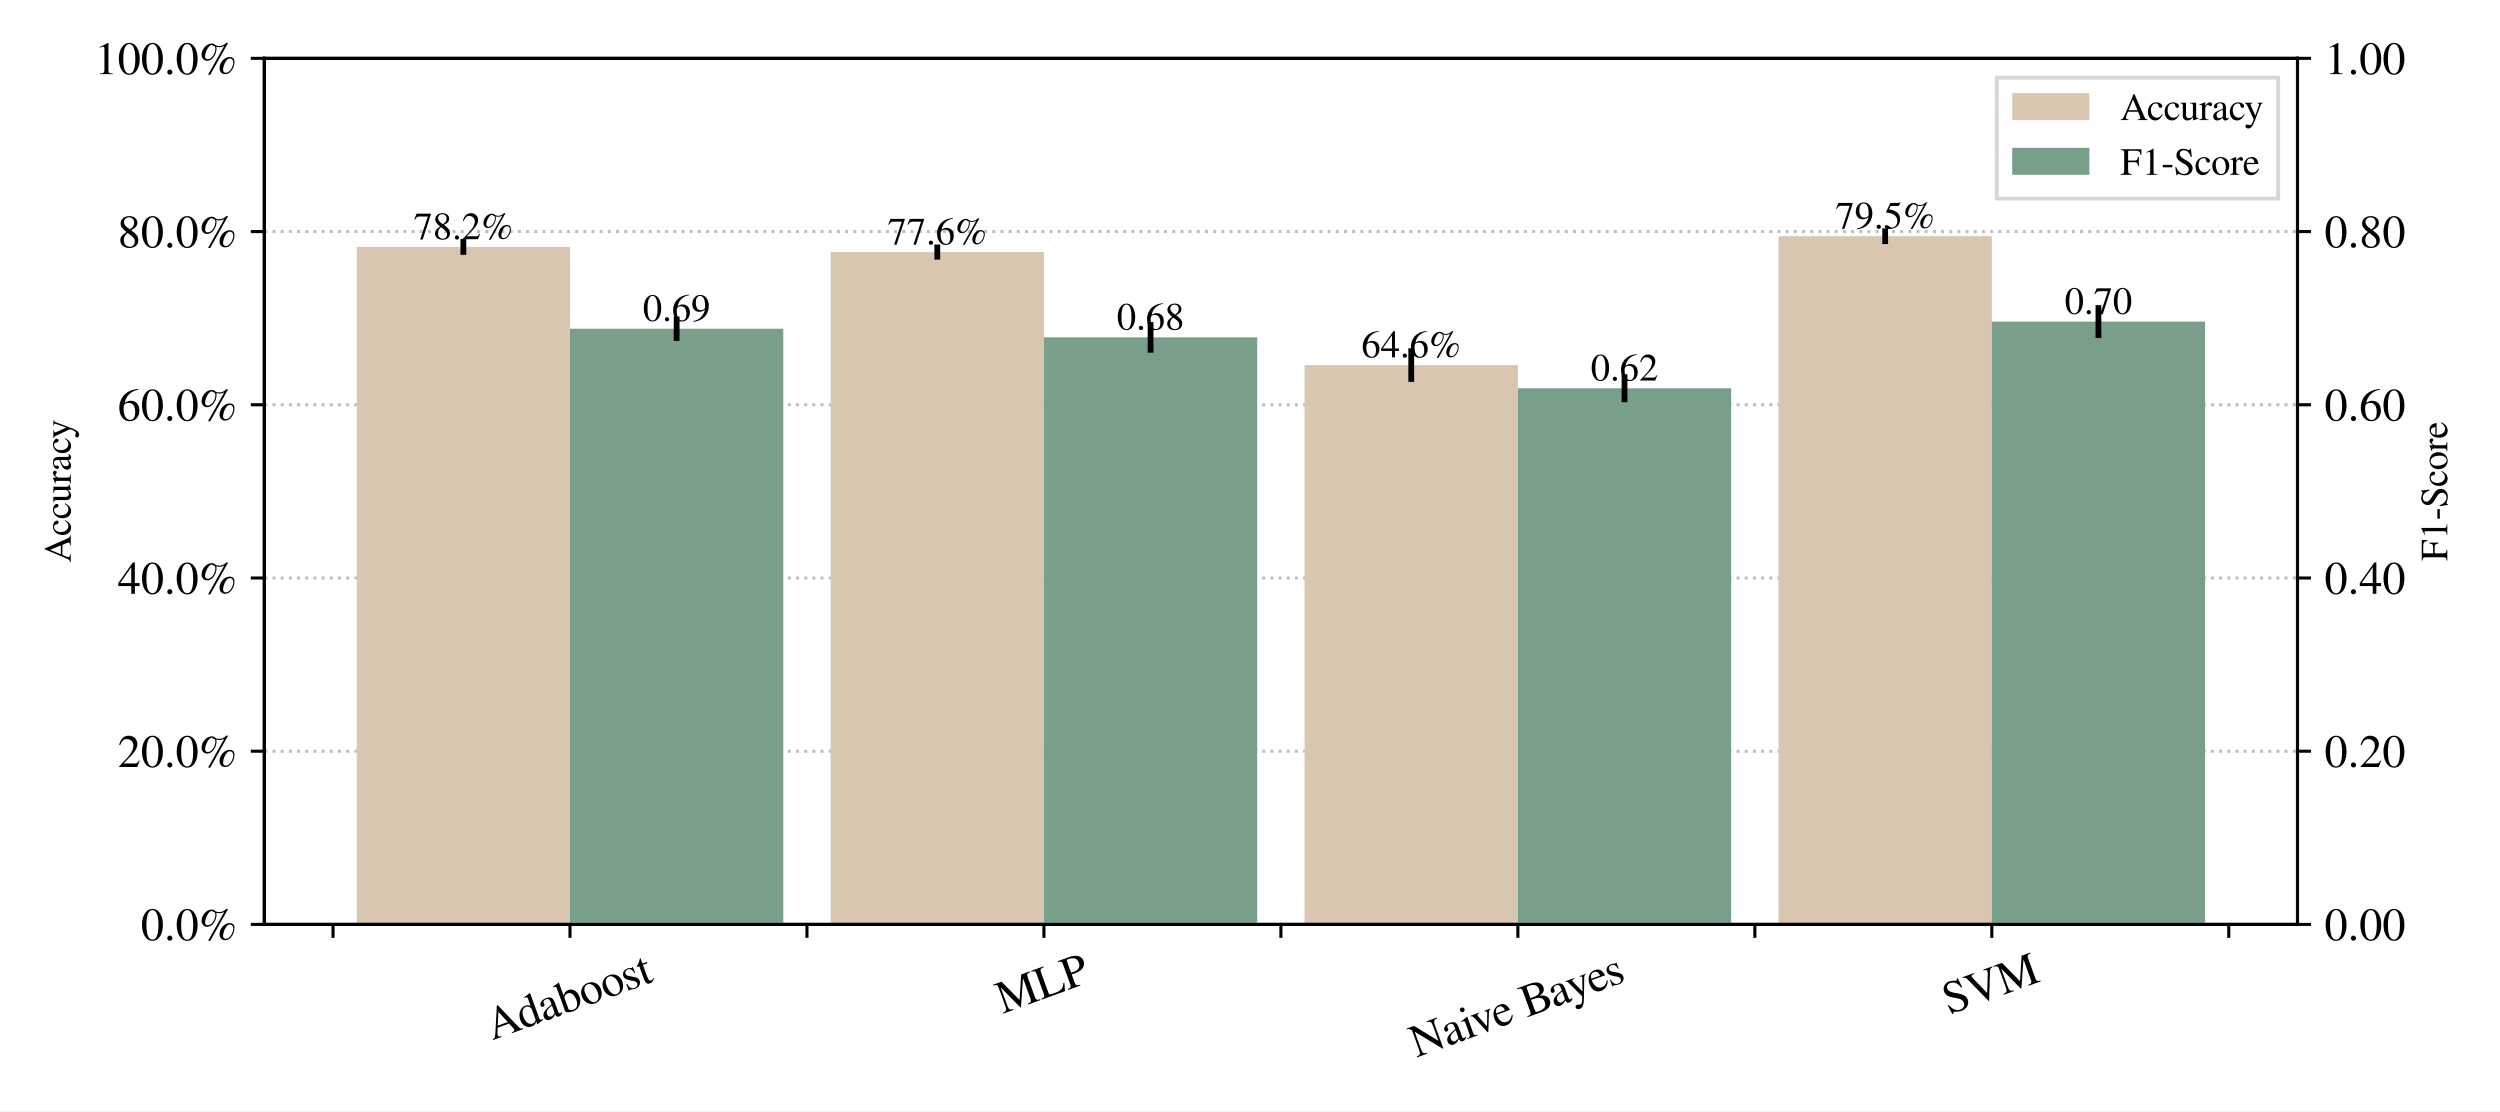
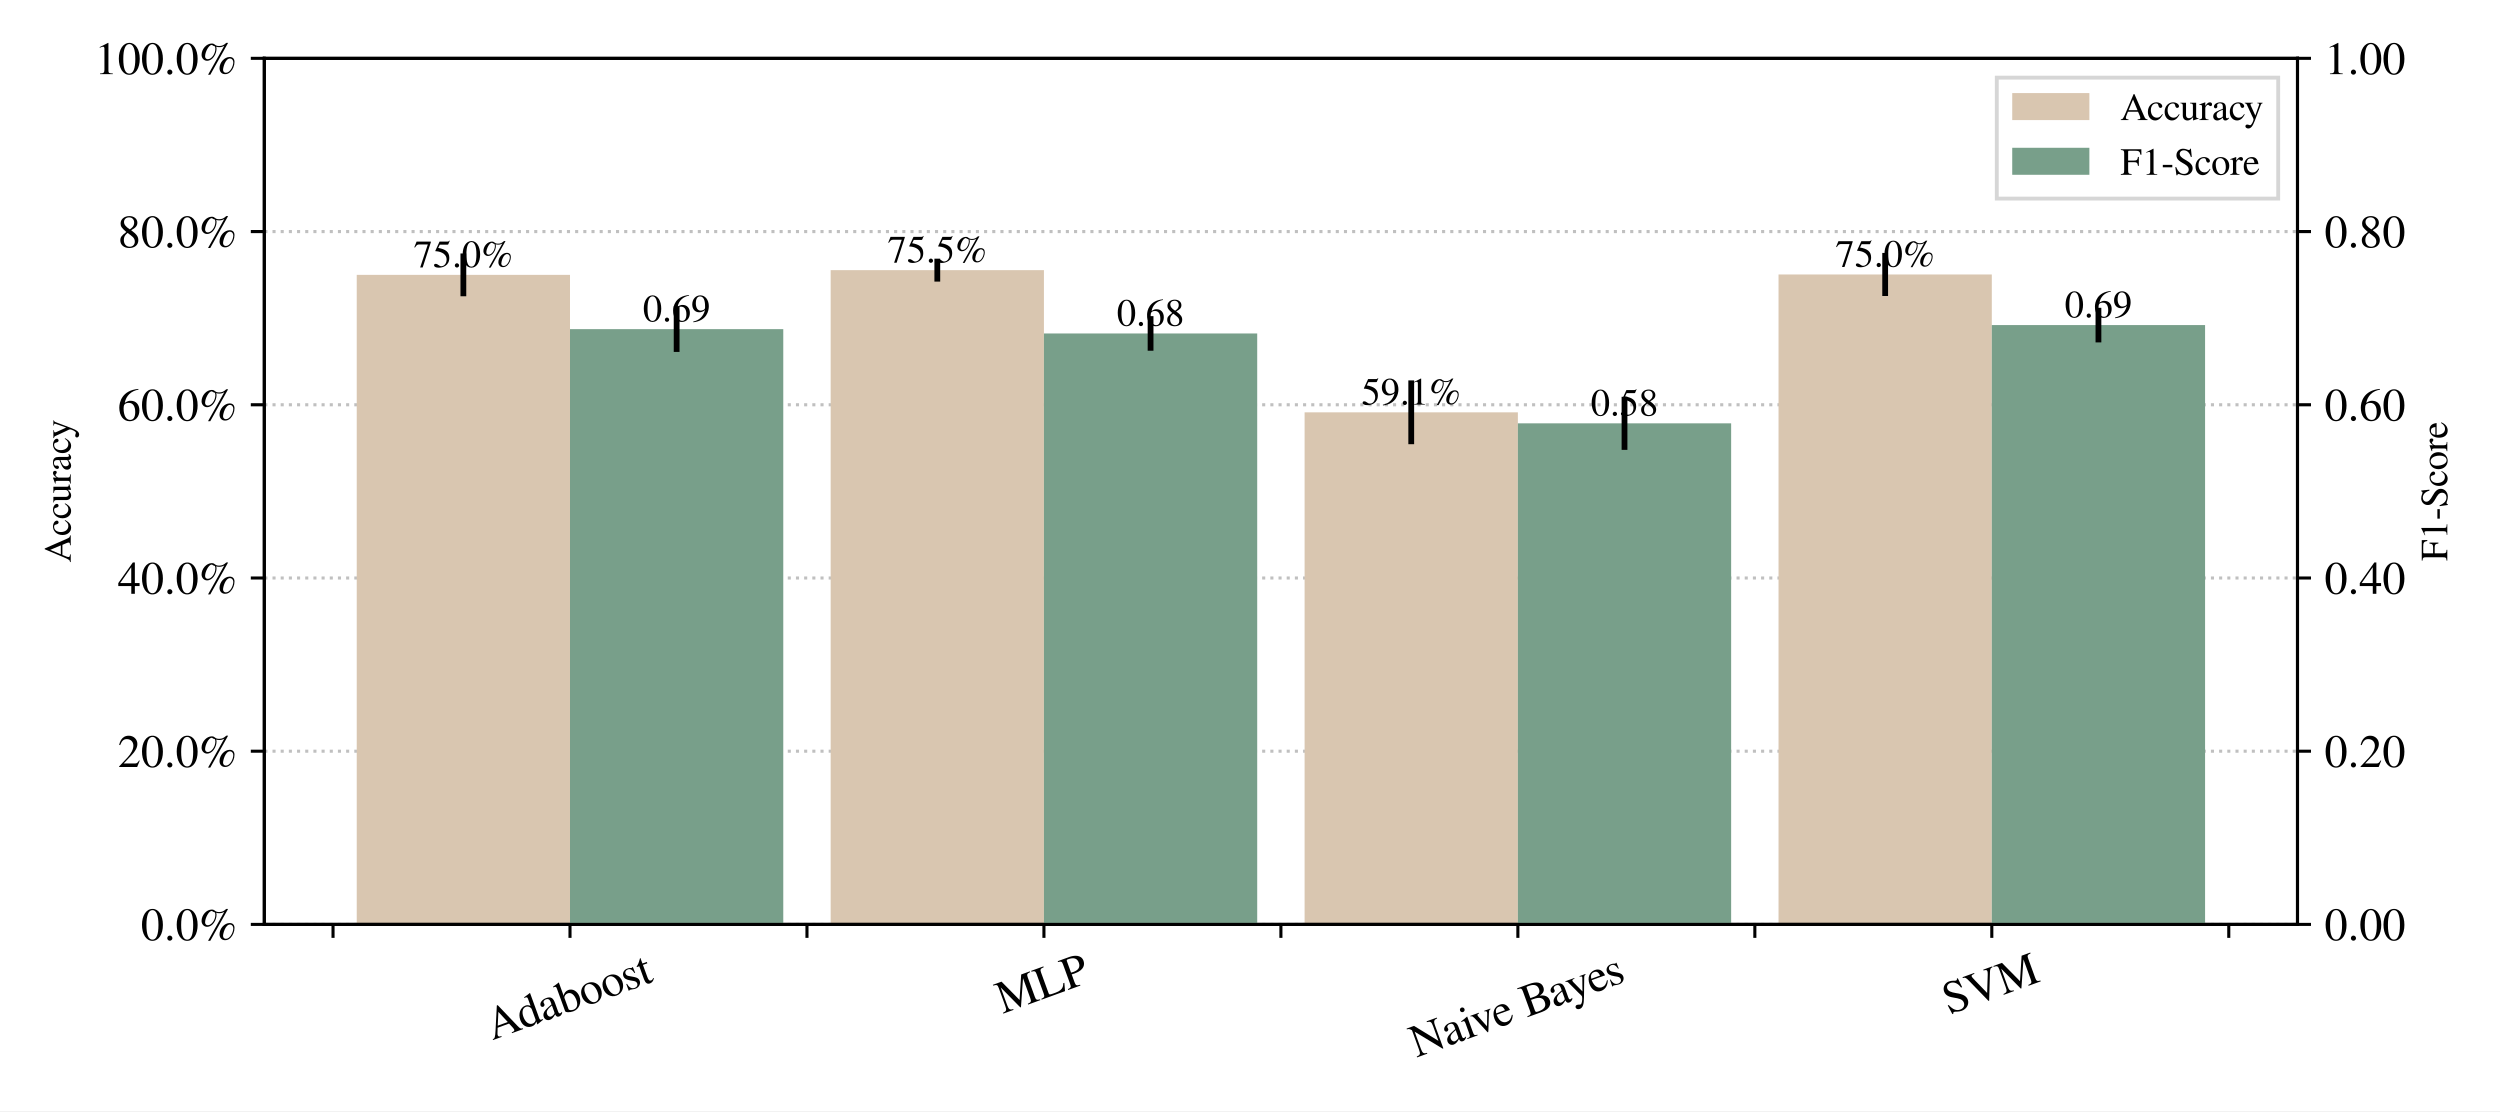
<svg xmlns="http://www.w3.org/2000/svg" xmlns:xlink="http://www.w3.org/1999/xlink" width="648pt" height="288pt" viewBox="0 0 648 288" version="1.1">
  <defs>
    <style type="text/css">*{stroke-linejoin: round; stroke-linecap: butt}</style>
  </defs>
  <g id="figure_1">
    <g id="patch_1">
      <path d="M 0 288  L 648 288  L 648 0  L 0 0  z " style="fill: #ffffff" />
    </g>
    <g id="axes_1">
      <g id="patch_2">
        <path d="M 68.51 239.602  L 595.51 239.602  L 595.51 15.126  L 68.51 15.126  z " style="fill: #ffffff" />
      </g>
      <g id="matplotlib.axis_1">
        <g id="xtick_1">
          <g id="line2d_1">
            <defs>
-               <path id="me7fefd0c9c" d="M 0 0  L 0 3.5  " style="stroke: #000000; stroke-width: 0.8" />
+               <path id="m884360ae30" d="M 0 0  L 0 3.5  " style="stroke: #000000; stroke-width: 0.8" />
            </defs>
            <g>
-               <use xlink:href="#me7fefd0c9c" x="86.322" y="239.602" style="stroke: #000000; stroke-width: 0.8" />
+               <use xlink:href="#m884360ae30" x="86.322" y="239.602" style="stroke: #000000; stroke-width: 0.8" />
            </g>
          </g>
        </g>
        <g id="xtick_2">
          <g id="line2d_2">
            <g>
-               <use xlink:href="#me7fefd0c9c" x="147.744" y="239.602" style="stroke: #000000; stroke-width: 0.8" />
+               <use xlink:href="#m884360ae30" x="147.744" y="239.602" style="stroke: #000000; stroke-width: 0.8" />
            </g>
          </g>
          <g id="text_1">
            <g transform="translate(127.6313 269.6407)rotate(-20)scale(0.12 -0.12)">
              <defs>
                <path id="FreeSerif-41" d="M 4518 122  C 4230 141 4154 198 3942 678  L 2349 4314  L 2221 4314  L 890 1171  C 493 230 403 134 96 122  L 96 0  L 1363 0  L 1363 122  C 1056 122 928 205 928 384  C 928 461 947 550 979 634  L 1274 1382  L 2950 1382  L 3213 768  C 3290 595 3334 429 3334 339  C 3334 179 3226 128 2886 122  L 2886 0  L 4518 0  L 4518 122  z M 1382 1645  L 2118 3405  L 2861 1645  L 1382 1645  z " transform="scale(0.015625)" />
                <path id="FreeSerif-64" d="M 2189 -64  L 3130 269  L 3130 371  C 3014 365 3002 365 2982 365  C 2752 365 2701 435 2701 730  L 2701 4358  L 2669 4371  C 2362 4262 2138 4198 1728 4090  L 1728 3987  C 1779 3994 1818 3994 1869 3994  C 2106 3994 2163 3930 2163 3667  L 2163 2669  C 1920 2874 1747 2944 1491 2944  C 755 2944 160 2221 160 1312  C 160 493 640 -64 1344 -64  C 1702 -64 1946 64 2163 365  L 2163 -45  L 2189 -64  z M 1594 269  C 1062 269 710 781 710 1568  C 710 2291 1024 2765 1510 2765  C 1850 2765 2163 2464 2163 2125  L 2163 653  C 2163 544 1958 269 1594 269  z " transform="scale(0.015625)" />
                <path id="FreeSerif-61" d="M 160 621  C 160 218 442 -64 832 -64  C 1114 -64 1376 70 1766 403  C 1798 70 1914 -64 2176 -64  C 2394 -64 2528 13 2752 256  L 2752 422  C 2643 333 2566 301 2470 301  C 2323 301 2278 390 2278 672  L 2278 1920  C 2278 2560 2099 2944 1357 2944  C 755 2944 282 2630 282 2227  C 282 2080 410 1952 557 1952  C 710 1952 845 2080 845 2221  C 845 2278 813 2387 813 2477  C 813 2650 1018 2790 1274 2790  C 1587 2790 1760 2605 1760 2259  L 1760 1869  C 966 1549 160 1312 160 621  z M 1760 787  C 1760 589 1728 531 1594 454  C 1440 365 1261 307 1126 307  C 966 307 723 442 723 826  C 723 1203 986 1434 1760 1715  L 1760 787  z " transform="scale(0.015625)" />
                <path id="FreeSerif-62" d="M 1024 4358  L 992 4371  C 685 4256 378 4166 64 4090  L 64 3987  C 102 3994 128 3994 173 3994  C 429 3994 486 3936 486 3667  L 486 346  C 486 147 1030 -64 1542 -64  C 2387 -64 3040 640 3040 1555  C 3040 2342 2554 2944 1914 2944  C 1523 2944 1152 2714 1024 2400  L 1024 4358  z M 1024 2061  C 1024 2310 1325 2541 1658 2541  C 2157 2541 2477 2042 2477 1261  C 2477 550 2170 141 1645 141  C 1312 141 1024 288 1024 448  L 1024 2061  z " transform="scale(0.015625)" />
                <path id="FreeSerif-6f" d="M 1574 2944  C 742 2944 160 2330 160 1446  C 160 582 755 -64 1562 -64  C 2368 -64 2982 614 2982 1498  C 2982 2336 2394 2944 1574 2944  z M 736 1760  C 736 2368 1037 2765 1491 2765  C 2029 2765 2406 2150 2406 1274  C 2406 550 2118 115 1638 115  C 1088 115 736 870 736 1760  z " transform="scale(0.015625)" />
                <path id="FreeSerif-73" d="M 1715 2816  C 1574 2816 1466 2938 1094 2938  C 589 2938 224 2611 224 2150  C 224 1792 429 1536 973 1229  L 1344 1018  C 1568 890 1677 736 1677 538  C 1677 256 1472 77 1146 77  C 493 77 390 717 333 973  L 230 973  L 230 -26  L 314 -26  C 358 38 384 51 461 51  C 621 51 934 -64 1222 -64  C 1715 -64 2125 307 2125 755  C 2125 1075 1971 1286 1587 1517  L 896 1926  C 717 2029 621 2189 621 2362  C 621 2618 819 2797 1114 2797  C 1478 2797 1670 2579 1818 2010  L 1914 2010  L 1888 2880  L 1818 2880  C 1779 2854 1754 2816 1715 2816  z " transform="scale(0.015625)" />
                <path id="FreeSerif-74" d="M 1658 2880  L 1011 2880  L 1011 3622  C 1011 3686 1005 3706 966 3706  C 922 3648 883 3590 838 3526  C 269 2707 109 2848 109 2720  C 109 2701 115 2688 134 2675  L 474 2675  L 474 749  C 474 211 666 -64 1043 -64  C 1357 -64 1600 90 1811 422  L 1728 493  C 1594 333 1485 269 1344 269  C 1107 269 1011 442 1011 845  L 1011 2675  L 1658 2675  L 1658 2880  z " transform="scale(0.015625)" />
              </defs>
              <use xlink:href="#FreeSerif-41" />
              <use xlink:href="#FreeSerif-64" x="69.1" />
              <use xlink:href="#FreeSerif-61" x="119" />
              <use xlink:href="#FreeSerif-62" x="161.5" />
              <use xlink:href="#FreeSerif-6f" x="211.5" />
              <use xlink:href="#FreeSerif-6f" x="260.6" />
              <use xlink:href="#FreeSerif-73" x="309.7" />
              <use xlink:href="#FreeSerif-74" x="345.4" />
            </g>
          </g>
        </g>
        <g id="xtick_3">
          <g id="line2d_3">
            <g>
-               <use xlink:href="#me7fefd0c9c" x="209.166" y="239.602" style="stroke: #000000; stroke-width: 0.8" />
+               <use xlink:href="#m884360ae30" x="209.166" y="239.602" style="stroke: #000000; stroke-width: 0.8" />
            </g>
          </g>
        </g>
        <g id="xtick_4">
          <g id="line2d_4">
            <g>
-               <use xlink:href="#me7fefd0c9c" x="270.588" y="239.602" style="stroke: #000000; stroke-width: 0.8" />
+               <use xlink:href="#m884360ae30" x="270.588" y="239.602" style="stroke: #000000; stroke-width: 0.8" />
            </g>
          </g>
          <g id="text_2">
            <g transform="translate(259.8856 262.7904)rotate(-20)scale(0.12 -0.12)">
              <defs>
                <path id="FreeSerif-4d" d="M 4333 3667  L 4333 768  C 4333 237 4256 154 3750 122  L 3750 0  L 5542 0  L 5542 122  C 5075 154 4986 243 4986 698  L 4986 3539  C 4986 3994 5069 4077 5542 4115  L 5542 4237  L 4269 4237  L 2854 1005  L 1376 4237  L 109 4237  L 109 4115  C 634 4083 717 4006 717 3539  L 717 941  C 717 282 627 160 96 122  L 96 0  L 1600 0  L 1600 122  C 1107 147 998 294 998 941  L 998 3520  L 2605 0  L 2694 0  L 4333 3667  z " transform="scale(0.015625)" />
                <path id="FreeSerif-4c" d="M 2285 250  L 1856 250  C 1389 250 1306 288 1306 512  L 1306 3539  C 1306 3994 1395 4083 1901 4115  L 1901 4237  L 96 4237  L 96 4115  C 570 4077 653 3987 653 3539  L 653 698  C 653 250 563 154 96 122  L 96 0  L 3539 0  L 3846 1114  L 3686 1114  C 3558 819 3405 250 2285 250  z " transform="scale(0.015625)" />
                <path id="FreeSerif-50" d="M 3462 3078  C 3462 4006 2477 4237 1786 4237  L 96 4237  L 96 4115  C 570 4064 634 4000 634 3539  L 634 768  C 634 230 582 166 96 122  L 96 0  L 1888 0  L 1888 122  C 1382 141 1286 230 1286 698  L 1286 1862  C 1453 1850 1562 1843 1728 1843  C 3200 1843 3462 2586 3462 3078  z M 1286 3782  C 1286 3955 1331 4000 1504 4000  C 2368 4000 2765 3699 2765 3040  C 2765 2419 2387 2099 1651 2099  C 1523 2099 1434 2106 1286 2118  L 1286 3782  z " transform="scale(0.015625)" />
              </defs>
              <use xlink:href="#FreeSerif-4d" />
              <use xlink:href="#FreeSerif-4c" x="88.1" />
              <use xlink:href="#FreeSerif-50" x="149.2" />
            </g>
          </g>
        </g>
        <g id="xtick_5">
          <g id="line2d_5">
            <g>
-               <use xlink:href="#me7fefd0c9c" x="332.01" y="239.602" style="stroke: #000000; stroke-width: 0.8" />
+               <use xlink:href="#m884360ae30" x="332.01" y="239.602" style="stroke: #000000; stroke-width: 0.8" />
            </g>
          </g>
        </g>
        <g id="xtick_6">
          <g id="line2d_6">
            <g>
-               <use xlink:href="#me7fefd0c9c" x="393.432" y="239.602" style="stroke: #000000; stroke-width: 0.8" />
+               <use xlink:href="#m884360ae30" x="393.432" y="239.602" style="stroke: #000000; stroke-width: 0.8" />
            </g>
          </g>
          <g id="text_3">
            <g transform="translate(367.1371 274.1393)rotate(-20)scale(0.12 -0.12)">
              <defs>
                <path id="FreeSerif-4e" d="M 4544 4115  L 4544 4237  L 3040 4237  L 3040 4115  C 3533 4077 3654 3962 3654 3296  L 3654 1139  L 1190 4237  L 96 4237  L 96 4115  C 371 4115 461 4064 717 3763  L 717 941  C 717 282 627 160 96 122  L 96 0  L 1600 0  L 1600 122  C 1107 147 998 294 998 941  L 998 3450  L 3827 -70  L 3936 -70  L 3936 3296  C 3936 4045 4154 4077 4544 4115  z " transform="scale(0.015625)" />
                <path id="FreeSerif-69" d="M 397 2515  C 550 2515 608 2419 608 2138  L 608 653  C 608 192 544 122 102 96  L 102 0  L 1619 0  L 1619 96  C 1197 128 1146 192 1146 653  L 1146 2925  L 1120 2944  C 787 2810 461 2688 128 2592  L 128 2496  C 224 2509 339 2515 397 2515  z M 819 4371  C 646 4371 499 4224 499 4045  C 499 3866 640 3718 819 3718  C 1005 3718 1152 3859 1152 4045  C 1152 4224 1005 4371 819 4371  z " transform="scale(0.015625)" />
                <path id="FreeSerif-76" d="M 2963 2880  L 2074 2880  L 2074 2784  C 2278 2765 2374 2701 2374 2579  C 2374 2515 2362 2451 2336 2387  L 1702 730  L 1050 2368  C 1011 2458 992 2547 992 2605  C 992 2720 1062 2765 1286 2784  L 1286 2880  L 32 2880  L 32 2784  C 275 2771 333 2714 614 2048  L 1382 211  C 1472 -64 1517 -90 1549 -90  C 1587 -90 1632 -6 1728 230  L 2547 2285  C 2720 2726 2771 2765 2963 2784  L 2963 2880  z " transform="scale(0.015625)" />
                <path id="FreeSerif-65" d="M 621 1773  L 2592 1773  C 2496 2547 2157 2944 1498 2944  C 723 2944 160 2323 160 1370  C 160 486 621 -64 1357 -64  C 1965 -64 2445 314 2714 1005  L 2611 1050  C 2304 563 2029 378 1619 378  C 1203 378 659 634 621 1773  z M 634 1978  C 704 2477 922 2714 1312 2714  C 1702 2714 1856 2534 1939 1978  L 634 1978  z " transform="scale(0.015625)" />
                <path id="FreeSerif-20" transform="scale(0.015625)" />
                <path id="FreeSerif-42" d="M 3782 1152  C 3782 1984 2944 2163 2688 2227  C 2912 2285 3565 2413 3565 3149  C 3565 3866 2995 4237 1888 4237  L 96 4237  L 96 4115  C 634 4083 710 4013 710 3539  L 710 698  C 710 224 627 141 96 122  L 96 0  L 2234 0  C 3475 0 3782 691 3782 1152  z M 1766 237  C 1453 237 1363 294 1363 499  L 1363 2086  C 2221 2086 3046 2054 3046 1146  C 3046 390 2464 237 1766 237  z M 1363 2342  L 1363 3808  C 1363 3942 1408 4000 1504 4000  L 1786 4000  C 2522 4000 2912 3693 2912 3123  C 2912 2624 2573 2342 1971 2342  L 1363 2342  z " transform="scale(0.015625)" />
                <path id="FreeSerif-79" d="M 909 -858  C 800 -858 653 -742 410 -742  C 262 -742 134 -870 134 -1024  C 134 -1235 339 -1395 608 -1395  C 1037 -1395 1344 -1037 1690 -115  L 2675 2496  C 2752 2701 2829 2765 2982 2784  L 2982 2880  L 2118 2880  L 2118 2784  C 2323 2784 2426 2726 2426 2624  C 2426 2598 2419 2560 2400 2515  L 1779 749  L 1043 2368  C 1005 2458 979 2541 979 2611  C 979 2726 1075 2771 1350 2784  L 1350 2880  L 32 2880  L 32 2790  C 198 2765 307 2694 358 2586  L 1203 768  C 1370 442 1485 218 1485 122  C 1485 -70 1171 -858 909 -858  z " transform="scale(0.015625)" />
              </defs>
              <use xlink:href="#FreeSerif-4e" />
              <use xlink:href="#FreeSerif-61" x="72.5" />
              <use xlink:href="#FreeSerif-69" x="115.5" />
              <use xlink:href="#FreeSerif-76" x="139.8" />
              <use xlink:href="#FreeSerif-65" x="184.6" />
              <use xlink:href="#FreeSerif-20" x="229" />
              <use xlink:href="#FreeSerif-42" x="254" />
              <use xlink:href="#FreeSerif-61" x="317.1" />
              <use xlink:href="#FreeSerif-79" x="358.1" />
              <use xlink:href="#FreeSerif-65" x="403.2" />
              <use xlink:href="#FreeSerif-73" x="446.6" />
            </g>
          </g>
        </g>
        <g id="xtick_7">
          <g id="line2d_7">
            <g>
-               <use xlink:href="#me7fefd0c9c" x="454.854" y="239.602" style="stroke: #000000; stroke-width: 0.8" />
+               <use xlink:href="#m884360ae30" x="454.854" y="239.602" style="stroke: #000000; stroke-width: 0.8" />
            </g>
          </g>
        </g>
        <g id="xtick_8">
          <g id="line2d_8">
            <g>
-               <use xlink:href="#me7fefd0c9c" x="516.276" y="239.602" style="stroke: #000000; stroke-width: 0.8" />
+               <use xlink:href="#m884360ae30" x="516.276" y="239.602" style="stroke: #000000; stroke-width: 0.8" />
            </g>
          </g>
          <g id="text_4">
            <g transform="translate(505.3301 262.9674)rotate(-20)scale(0.12 -0.12)">
              <defs>
                <path id="FreeSerif-53" d="M 2419 864  C 2419 435 2099 141 1632 141  C 1062 141 659 493 339 1274  L 192 1274  L 384 -83  L 525 -83  C 531 38 608 128 704 128  C 941 128 1203 -90 1760 -90  C 2496 -90 3066 416 3066 1075  C 3066 1600 2714 2016 1869 2470  C 1197 2842 928 3123 928 3469  C 928 3821 1197 4064 1594 4064  C 2061 4064 2547 3757 2765 2963  L 2925 2963  L 2784 4326  L 2650 4326  C 2624 4179 2554 4109 2445 4109  C 2246 4109 1958 4326 1485 4326  C 915 4326 378 3910 378 3232  C 378 1920 2419 1958 2419 864  z " transform="scale(0.015625)" />
                <path id="FreeSerif-56" d="M 4422 4237  L 3110 4237  L 3110 4115  C 3462 4096 3578 4026 3578 3846  C 3578 3744 3533 3571 3456 3379  L 2515 1030  L 1549 3194  C 1338 3661 1286 3808 1286 3904  C 1286 4026 1376 4090 1581 4102  C 1606 4102 1677 4109 1766 4115  L 1766 4237  L 64 4237  L 64 4115  C 378 4102 486 4019 742 3443  L 2317 -70  L 2413 -70  L 3834 3520  C 4038 4032 4115 4096 4422 4115  L 4422 4237  z " transform="scale(0.015625)" />
              </defs>
              <use xlink:href="#FreeSerif-53" />
              <use xlink:href="#FreeSerif-56" x="52.9" />
              <use xlink:href="#FreeSerif-4d" x="123" />
            </g>
          </g>
        </g>
        <g id="xtick_9">
          <g id="line2d_9">
            <g>
-               <use xlink:href="#me7fefd0c9c" x="577.698" y="239.602" style="stroke: #000000; stroke-width: 0.8" />
+               <use xlink:href="#m884360ae30" x="577.698" y="239.602" style="stroke: #000000; stroke-width: 0.8" />
            </g>
          </g>
        </g>
      </g>
      <g id="matplotlib.axis_2">
        <g id="ytick_1">
          <g id="line2d_10">
-             <path d="M 68.51 239.602  L 595.51 239.602  " clip-path="url(#pe8f2993190)" style="fill: none; stroke-dasharray: 0.8,1.32; stroke-dashoffset: 0; stroke: #b0b0b0; stroke-opacity: 0.8; stroke-width: 0.8" />
+             <path d="M 68.51 239.602  L 595.51 239.602  " clip-path="url(#p0277d6db03)" style="fill: none; stroke-dasharray: 0.8,1.32; stroke-dashoffset: 0; stroke: #b0b0b0; stroke-opacity: 0.8; stroke-width: 0.8" />
          </g>
          <g id="line2d_11">
            <defs>
-               <path id="mee6fcd2b87" d="M 0 0  L -3.5 0  " style="stroke: #000000; stroke-width: 0.8" />
+               <path id="ma44690d0ac" d="M 0 0  L -3.5 0  " style="stroke: #000000; stroke-width: 0.8" />
            </defs>
            <g>
-               <use xlink:href="#mee6fcd2b87" x="68.51" y="239.602" style="stroke: #000000; stroke-width: 0.8" />
+               <use xlink:href="#ma44690d0ac" x="68.51" y="239.602" style="stroke: #000000; stroke-width: 0.8" />
            </g>
          </g>
          <g id="text_5">
            <g transform="translate(36.51438 243.7001)scale(0.12 -0.12)">
              <defs>
                <path id="FreeSerif-30" d="M 1600 -90  C 2483 -90 3046 832 3046 2112  C 3046 3424 2464 4326 1626 4326  C 691 4326 154 3341 154 2150  C 154 858 717 -90 1600 -90  z M 1606 4160  C 2144 4160 2432 3437 2432 2099  C 2432 762 2150 77 1600 77  C 1050 77 768 762 768 2093  C 768 3450 1056 4160 1606 4160  z " transform="scale(0.015625)" />
                <path id="FreeSerif-2e" d="M 800 640  C 608 640 448 474 448 275  C 448 90 608 -70 794 -70  C 992 -70 1158 90 1158 275  C 1158 474 992 640 800 640  z " transform="scale(0.015625)" />
                <path id="FreeSerif-25" d="M 4282 2374  C 3558 2374 2874 1626 2874 826  C 2874 326 3181 0 3642 0  C 3930 0 4166 102 4390 326  C 4730 672 4941 1190 4941 1690  C 4941 2125 4698 2374 4282 2374  z M 3750 192  C 3520 192 3360 358 3360 602  C 3360 928 3680 2170 4326 2170  C 4570 2170 4774 1939 4774 1658  C 4774 1062 4326 192 3750 192  z M 1805 4237  C 1075 4237 390 3475 390 2662  C 390 2214 730 1850 1146 1850  C 1926 1850 2458 2784 2458 3514  C 2458 3603 2445 3680 2413 3795  C 2528 3750 2643 3731 2829 3731  C 3110 3731 3277 3776 3533 3923  L 1286 -83  L 1594 -83  L 4058 4326  L 3808 4326  C 3462 4000 3206 3891 2810 3891  C 2182 3891 2291 4237 1805 4237  z M 1805 4045  C 1894 4045 1862 3942 2240 3840  C 2278 3712 2298 3616 2298 3526  C 2298 2803 1773 2067 1254 2067  C 1030 2067 877 2227 877 2458  C 877 3053 1376 4045 1805 4045  z " transform="scale(0.015625)" />
              </defs>
              <use xlink:href="#FreeSerif-30" />
              <use xlink:href="#FreeSerif-2e" x="50" />
              <use xlink:href="#FreeSerif-30" x="75" />
              <use xlink:href="#FreeSerif-25" x="125" />
            </g>
          </g>
        </g>
        <g id="ytick_2">
          <g id="line2d_12">
-             <path d="M 68.51 194.707  L 595.51 194.707  " clip-path="url(#pe8f2993190)" style="fill: none; stroke-dasharray: 0.8,1.32; stroke-dashoffset: 0; stroke: #b0b0b0; stroke-opacity: 0.8; stroke-width: 0.8" />
+             <path d="M 68.51 194.707  L 595.51 194.707  " clip-path="url(#p0277d6db03)" style="fill: none; stroke-dasharray: 0.8,1.32; stroke-dashoffset: 0; stroke: #b0b0b0; stroke-opacity: 0.8; stroke-width: 0.8" />
          </g>
          <g id="line2d_13">
            <g>
-               <use xlink:href="#mee6fcd2b87" x="68.51" y="194.707" style="stroke: #000000; stroke-width: 0.8" />
+               <use xlink:href="#ma44690d0ac" x="68.51" y="194.707" style="stroke: #000000; stroke-width: 0.8" />
            </g>
          </g>
          <g id="text_6">
            <g transform="translate(30.51438 198.8047)scale(0.12 -0.12)">
              <defs>
                <path id="FreeSerif-32" d="M 198 3053  L 333 3021  C 589 3648 819 3853 1261 3853  C 1798 3853 2163 3488 2163 2950  C 2163 2451 1869 1856 1331 1286  L 192 77  L 192 0  L 2688 0  L 3040 877  L 2957 909  C 2720 544 2637 486 2349 486  L 819 486  L 1894 1613  C 2464 2208 2714 2694 2714 3194  C 2714 3834 2195 4326 1530 4326  C 499 4326 269 3354 198 3053  z " transform="scale(0.015625)" />
              </defs>
              <use xlink:href="#FreeSerif-32" />
              <use xlink:href="#FreeSerif-30" x="50" />
              <use xlink:href="#FreeSerif-2e" x="100" />
              <use xlink:href="#FreeSerif-30" x="125" />
              <use xlink:href="#FreeSerif-25" x="175" />
            </g>
          </g>
        </g>
        <g id="ytick_3">
          <g id="line2d_14">
-             <path d="M 68.51 149.812  L 595.51 149.812  " clip-path="url(#pe8f2993190)" style="fill: none; stroke-dasharray: 0.8,1.32; stroke-dashoffset: 0; stroke: #b0b0b0; stroke-opacity: 0.8; stroke-width: 0.8" />
+             <path d="M 68.51 149.812  L 595.51 149.812  " clip-path="url(#p0277d6db03)" style="fill: none; stroke-dasharray: 0.8,1.32; stroke-dashoffset: 0; stroke: #b0b0b0; stroke-opacity: 0.8; stroke-width: 0.8" />
          </g>
          <g id="line2d_15">
            <g>
-               <use xlink:href="#mee6fcd2b87" x="68.51" y="149.812" style="stroke: #000000; stroke-width: 0.8" />
+               <use xlink:href="#ma44690d0ac" x="68.51" y="149.812" style="stroke: #000000; stroke-width: 0.8" />
            </g>
          </g>
          <g id="text_7">
            <g transform="translate(30.51438 153.9094)scale(0.12 -0.12)">
              <defs>
                <path id="FreeSerif-34" d="M 3021 1478  L 2368 1478  L 2368 4326  L 2086 4326  L 77 1478  L 77 1069  L 1875 1069  L 1875 0  L 2368 0  L 2368 1069  L 3021 1069  L 3021 1478  z M 1869 1478  L 333 1478  L 1869 3674  L 1869 1478  z " transform="scale(0.015625)" />
              </defs>
              <use xlink:href="#FreeSerif-34" />
              <use xlink:href="#FreeSerif-30" x="50" />
              <use xlink:href="#FreeSerif-2e" x="100" />
              <use xlink:href="#FreeSerif-30" x="125" />
              <use xlink:href="#FreeSerif-25" x="175" />
            </g>
          </g>
        </g>
        <g id="ytick_4">
          <g id="line2d_16">
-             <path d="M 68.51 104.916  L 595.51 104.916  " clip-path="url(#pe8f2993190)" style="fill: none; stroke-dasharray: 0.8,1.32; stroke-dashoffset: 0; stroke: #b0b0b0; stroke-opacity: 0.8; stroke-width: 0.8" />
+             <path d="M 68.51 104.916  L 595.51 104.916  " clip-path="url(#p0277d6db03)" style="fill: none; stroke-dasharray: 0.8,1.32; stroke-dashoffset: 0; stroke: #b0b0b0; stroke-opacity: 0.8; stroke-width: 0.8" />
          </g>
          <g id="line2d_17">
            <g>
-               <use xlink:href="#mee6fcd2b87" x="68.51" y="104.916" style="stroke: #000000; stroke-width: 0.8" />
+               <use xlink:href="#ma44690d0ac" x="68.51" y="104.916" style="stroke: #000000; stroke-width: 0.8" />
            </g>
          </g>
          <g id="text_8">
            <g transform="translate(30.51438 109.0141)scale(0.12 -0.12)">
              <defs>
                <path id="FreeSerif-36" d="M 1651 -90  C 2445 -90 2995 518 2995 1402  C 2995 2221 2528 2739 1792 2739  C 1510 2739 1376 2694 973 2451  C 1146 3418 1862 4109 2867 4275  L 2854 4378  C 582 4179 218 2534 218 1786  C 218 659 794 -90 1651 -90  z M 1549 2445  C 2099 2445 2419 1984 2419 1184  C 2419 480 2170 90 1722 90  C 1158 90 813 691 813 1683  C 813 2131 922 2445 1549 2445  z " transform="scale(0.015625)" />
              </defs>
              <use xlink:href="#FreeSerif-36" />
              <use xlink:href="#FreeSerif-30" x="50" />
              <use xlink:href="#FreeSerif-2e" x="100" />
              <use xlink:href="#FreeSerif-30" x="125" />
              <use xlink:href="#FreeSerif-25" x="175" />
            </g>
          </g>
        </g>
        <g id="ytick_5">
          <g id="line2d_18">
-             <path d="M 68.51 60.021  L 595.51 60.021  " clip-path="url(#pe8f2993190)" style="fill: none; stroke-dasharray: 0.8,1.32; stroke-dashoffset: 0; stroke: #b0b0b0; stroke-opacity: 0.8; stroke-width: 0.8" />
+             <path d="M 68.51 60.021  L 595.51 60.021  " clip-path="url(#p0277d6db03)" style="fill: none; stroke-dasharray: 0.8,1.32; stroke-dashoffset: 0; stroke: #b0b0b0; stroke-opacity: 0.8; stroke-width: 0.8" />
          </g>
          <g id="line2d_19">
            <g>
-               <use xlink:href="#mee6fcd2b87" x="68.51" y="60.021" style="stroke: #000000; stroke-width: 0.8" />
+               <use xlink:href="#ma44690d0ac" x="68.51" y="60.021" style="stroke: #000000; stroke-width: 0.8" />
            </g>
          </g>
          <g id="text_9">
            <g transform="translate(30.51438 64.11876)scale(0.12 -0.12)">
              <defs>
                <path id="FreeSerif-38" d="M 1856 2374  C 2490 2714 2714 2982 2714 3418  C 2714 3942 2253 4326 1613 4326  C 915 4326 397 3898 397 3315  C 397 2899 518 2714 1190 2125  C 499 1600 358 1402 358 966  C 358 346 864 -90 1587 -90  C 2355 -90 2848 333 2848 992  C 2848 1485 2630 1798 1856 2374  z M 1357 1997  C 1978 1542 2362 1331 2362 794  C 2362 378 2074 90 1658 90  C 1171 90 845 461 845 1018  C 845 1427 986 1696 1357 1997  z M 1670 2490  C 1101 2861 870 3155 870 3514  C 870 3885 1158 4147 1562 4147  C 1997 4147 2272 3866 2272 3424  C 2272 2861 1850 2624 1670 2490  z " transform="scale(0.015625)" />
              </defs>
              <use xlink:href="#FreeSerif-38" />
              <use xlink:href="#FreeSerif-30" x="50" />
              <use xlink:href="#FreeSerif-2e" x="100" />
              <use xlink:href="#FreeSerif-30" x="125" />
              <use xlink:href="#FreeSerif-25" x="175" />
            </g>
          </g>
        </g>
        <g id="ytick_6">
          <g id="line2d_20">
-             <path d="M 68.51 15.126  L 595.51 15.126  " clip-path="url(#pe8f2993190)" style="fill: none; stroke-dasharray: 0.8,1.32; stroke-dashoffset: 0; stroke: #b0b0b0; stroke-opacity: 0.8; stroke-width: 0.8" />
+             <path d="M 68.51 15.126  L 595.51 15.126  " clip-path="url(#p0277d6db03)" style="fill: none; stroke-dasharray: 0.8,1.32; stroke-dashoffset: 0; stroke: #b0b0b0; stroke-opacity: 0.8; stroke-width: 0.8" />
          </g>
          <g id="line2d_21">
            <g>
-               <use xlink:href="#mee6fcd2b87" x="68.51" y="15.126" style="stroke: #000000; stroke-width: 0.8" />
+               <use xlink:href="#ma44690d0ac" x="68.51" y="15.126" style="stroke: #000000; stroke-width: 0.8" />
            </g>
          </g>
          <g id="text_10">
            <g transform="translate(24.51438 19.22344)scale(0.12 -0.12)">
              <defs>
                <path id="FreeSerif-31" d="M 1171 3795  C 1306 3795 1363 3699 1363 3494  L 1363 595  C 1363 179 1210 109 755 96  L 755 0  L 2522 0  L 2522 96  C 2016 102 1914 166 1914 474  L 1914 4314  L 1862 4326  L 710 3744  L 710 3654  C 960 3757 1075 3795 1171 3795  z " transform="scale(0.015625)" />
              </defs>
              <use xlink:href="#FreeSerif-31" />
              <use xlink:href="#FreeSerif-30" x="50" />
              <use xlink:href="#FreeSerif-30" x="100" />
              <use xlink:href="#FreeSerif-2e" x="150" />
              <use xlink:href="#FreeSerif-30" x="175" />
              <use xlink:href="#FreeSerif-25" x="225" />
            </g>
          </g>
        </g>
        <g id="text_11">
          <g transform="translate(18.33469 145.8342)rotate(-90)scale(0.1 -0.1)">
            <defs>
              <path id="FreeSerif-63" d="M 160 1363  C 160 531 666 -64 1376 -64  C 2131 -64 2502 678 2637 941  L 2547 998  C 2240 550 2010 397 1645 397  C 1062 397 653 909 653 1645  C 653 2304 1005 2758 1523 2758  C 1754 2758 1837 2688 1901 2451  L 1939 2310  C 1990 2131 2106 2016 2240 2016  C 2406 2016 2547 2138 2547 2285  C 2547 2643 2099 2944 1562 2944  C 851 2944 160 2349 160 1363  z " transform="scale(0.015625)" />
              <path id="FreeSerif-75" d="M 3072 320  L 3040 320  C 2746 320 2675 390 2675 685  L 2675 2880  L 1664 2880  L 1664 2771  C 2061 2752 2138 2688 2138 2368  L 2138 864  C 2138 378 1581 307 1453 307  C 1203 307 998 525 998 794  L 998 2880  L 64 2880  L 64 2790  C 371 2771 461 2675 461 2381  L 461 768  C 461 262 768 -64 1235 -64  C 1696 -64 1946 262 2170 486  L 2170 -45  L 2195 -58  C 2515 70 2746 141 3072 230  L 3072 320  z " transform="scale(0.015625)" />
              <path id="FreeSerif-72" d="M 1926 2317  C 2080 2317 2176 2426 2176 2605  C 2176 2816 2042 2944 1824 2944  C 1555 2944 1370 2797 1056 2342  L 1056 2931  L 1024 2944  C 685 2803 454 2720 77 2598  L 77 2496  C 166 2515 224 2522 301 2522  C 461 2522 518 2419 518 2138  L 518 538  C 518 218 474 173 64 96  L 64 0  L 1600 0  L 1600 96  C 1165 115 1056 211 1056 576  L 1056 2016  C 1056 2221 1331 2541 1504 2541  C 1606 2541 1754 2317 1926 2317  z " transform="scale(0.015625)" />
            </defs>
            <use xlink:href="#FreeSerif-41" />
            <use xlink:href="#FreeSerif-63" x="69.1" />
            <use xlink:href="#FreeSerif-63" x="112.5" />
            <use xlink:href="#FreeSerif-75" x="154.9" />
            <use xlink:href="#FreeSerif-72" x="203.9" />
            <use xlink:href="#FreeSerif-61" x="238.4" />
            <use xlink:href="#FreeSerif-63" x="281.4" />
            <use xlink:href="#FreeSerif-79" x="322.3" />
          </g>
        </g>
      </g>
      <g id="patch_3">
-         <path d="M 92.465 239.602  L 147.744 239.602  L 147.744 64.007  L 92.465 64.007  z " clip-path="url(#pe8f2993190)" style="fill: #d9c6b0" />
+         <path d="M 92.465 239.602  L 147.744 239.602  L 147.744 71.241  L 92.465 71.241  z " clip-path="url(#p0277d6db03)" style="fill: #d9c6b0" />
      </g>
      <g id="patch_4">
-         <path d="M 215.308 239.602  L 270.588 239.602  L 270.588 65.344  L 215.308 65.344  z " clip-path="url(#pe8f2993190)" style="fill: #d9c6b0" />
+         <path d="M 215.308 239.602  L 270.588 239.602  L 270.588 70.019  L 215.308 70.019  z " clip-path="url(#p0277d6db03)" style="fill: #d9c6b0" />
      </g>
      <g id="patch_5">
-         <path d="M 338.152 239.602  L 393.432 239.602  L 393.432 94.625  L 338.152 94.625  z " clip-path="url(#pe8f2993190)" style="fill: #d9c6b0" />
+         <path d="M 338.152 239.602  L 393.432 239.602  L 393.432 106.873  L 338.152 106.873  z " clip-path="url(#p0277d6db03)" style="fill: #d9c6b0" />
      </g>
      <g id="patch_6">
-         <path d="M 460.996 239.602  L 516.276 239.602  L 516.276 61.223  L 460.996 61.223  z " clip-path="url(#pe8f2993190)" style="fill: #d9c6b0" />
+         <path d="M 460.996 239.602  L 516.276 239.602  L 516.276 71.134  L 460.996 71.134  z " clip-path="url(#p0277d6db03)" style="fill: #d9c6b0" />
      </g>
      <g id="LineCollection_1">
-         <path d="M 120.104 66.059  L 120.104 61.955  " clip-path="url(#pe8f2993190)" style="fill: none; stroke: #000000; stroke-width: 1.5" />
+         <path d="M 120.104 76.786  L 120.104 65.697  " clip-path="url(#p0277d6db03)" style="fill: none; stroke: #000000; stroke-width: 1.5" />
      </g>
      <g id="LineCollection_2">
-         <path d="M 242.948 67.295  L 242.948 63.392  " clip-path="url(#pe8f2993190)" style="fill: none; stroke: #000000; stroke-width: 1.5" />
+         <path d="M 242.948 72.988  L 242.948 67.05  " clip-path="url(#p0277d6db03)" style="fill: none; stroke: #000000; stroke-width: 1.5" />
      </g>
      <g id="LineCollection_3">
-         <path d="M 365.792 98.985  L 365.792 90.265  " clip-path="url(#pe8f2993190)" style="fill: none; stroke: #000000; stroke-width: 1.5" />
+         <path d="M 365.792 115.139  L 365.792 98.607  " clip-path="url(#p0277d6db03)" style="fill: none; stroke: #000000; stroke-width: 1.5" />
      </g>
      <g id="LineCollection_4">
-         <path d="M 488.636 63.269  L 488.636 59.176  " clip-path="url(#pe8f2993190)" style="fill: none; stroke: #000000; stroke-width: 1.5" />
+         <path d="M 488.636 76.715  L 488.636 65.552  " clip-path="url(#p0277d6db03)" style="fill: none; stroke: #000000; stroke-width: 1.5" />
      </g>
      <g id="patch_7">
        <path d="M 68.51 239.602  L 68.51 15.126  " style="fill: none; stroke: #000000; stroke-width: 0.8; stroke-linejoin: miter; stroke-linecap: square" />
      </g>
      <g id="patch_8">
        <path d="M 595.51 239.602  L 595.51 15.126  " style="fill: none; stroke: #000000; stroke-width: 0.8; stroke-linejoin: miter; stroke-linecap: square" />
      </g>
      <g id="patch_9">
        <path d="M 68.51 239.602  L 595.51 239.602  " style="fill: none; stroke: #000000; stroke-width: 0.8; stroke-linejoin: miter; stroke-linecap: square" />
      </g>
      <g id="patch_10">
        <path d="M 68.51 15.126  L 595.51 15.126  " style="fill: none; stroke: #000000; stroke-width: 0.8; stroke-linejoin: miter; stroke-linecap: square" />
      </g>
      <g id="text_12">
-         <g transform="translate(107.1896 62.00663)scale(0.1 -0.1)">
+         <g transform="translate(107.1896 69.2412)scale(0.1 -0.1)">
          <defs>
            <path id="FreeSerif-37" d="M 2874 4237  L 506 4237  L 128 3296  L 237 3245  C 512 3680 627 3763 979 3763  L 2368 3763  L 1101 -51  L 1517 -51  L 2874 4134  L 2874 4237  z " transform="scale(0.015625)" />
-           </defs>
-           <use xlink:href="#FreeSerif-37" />
-           <use xlink:href="#FreeSerif-38" x="50" />
-           <use xlink:href="#FreeSerif-2e" x="100" />
-           <use xlink:href="#FreeSerif-32" x="125" />
-           <use xlink:href="#FreeSerif-25" x="175" />
-         </g>
-       </g>
-       <g id="text_13">
-         <g transform="translate(230.0334 63.34374)scale(0.1 -0.1)">
-           <use xlink:href="#FreeSerif-37" />
-           <use xlink:href="#FreeSerif-37" x="50" />
-           <use xlink:href="#FreeSerif-2e" x="100" />
-           <use xlink:href="#FreeSerif-36" x="125" />
-           <use xlink:href="#FreeSerif-25" x="175" />
-         </g>
-       </g>
-       <g id="text_14">
-         <g transform="translate(352.8772 92.62475)scale(0.1 -0.1)">
-           <use xlink:href="#FreeSerif-36" />
-           <use xlink:href="#FreeSerif-34" x="50" />
-           <use xlink:href="#FreeSerif-2e" x="100" />
-           <use xlink:href="#FreeSerif-36" x="125" />
-           <use xlink:href="#FreeSerif-25" x="175" />
-         </g>
-       </g>
-       <g id="text_15">
-         <g transform="translate(475.721 59.22266)scale(0.1 -0.1)">
-           <defs>
-             <path id="FreeSerif-39" d="M 378 -141  C 2643 122 2938 1811 2938 2522  C 2938 3578 2349 4326 1523 4326  C 762 4326 192 3680 192 2816  C 192 2035 653 1517 1344 1517  C 1696 1517 1965 1619 2304 1882  C 2042 838 1331 154 358 -13  L 378 -141  z M 1574 1792  C 1088 1792 781 2272 781 3034  C 781 3507 922 4147 1472 4147  C 2029 4147 2317 3597 2317 2522  L 2317 2272  C 2317 1888 1754 1792 1574 1792  z " transform="scale(0.015625)" />
            <path id="FreeSerif-35" d="M 2285 1242  C 2285 627 1894 147 1395 147  C 1056 147 838 544 480 544  C 294 544 205 467 205 307  C 205 64 506 -90 986 -90  C 1664 -90 2733 237 2733 1549  C 2733 2547 2080 2976 890 3187  L 1158 3731  L 2413 3731  C 2515 3731 2541 3744 2560 3789  L 2803 4358  L 2746 4403  C 2650 4269 2586 4237 2451 4237  L 1114 4237  L 416 2720  C 410 2707 410 2701 410 2688  C 410 2656 435 2637 486 2637  C 883 2637 2285 2432 2285 1242  z " transform="scale(0.015625)" />
          </defs>
          <use xlink:href="#FreeSerif-37" />
+           <use xlink:href="#FreeSerif-35" x="50" />
+           <use xlink:href="#FreeSerif-2e" x="100" />
+           <use xlink:href="#FreeSerif-30" x="125" />
+           <use xlink:href="#FreeSerif-25" x="175" />
+         </g>
+       </g>
+       <g id="text_13">
+         <g transform="translate(230.0334 68.01935)scale(0.1 -0.1)">
+           <use xlink:href="#FreeSerif-37" />
+           <use xlink:href="#FreeSerif-35" x="50" />
+           <use xlink:href="#FreeSerif-2e" x="100" />
+           <use xlink:href="#FreeSerif-35" x="125" />
+           <use xlink:href="#FreeSerif-25" x="175" />
+         </g>
+       </g>
+       <g id="text_14">
+         <g transform="translate(352.8772 104.873)scale(0.1 -0.1)">
+           <defs>
+             <path id="FreeSerif-39" d="M 378 -141  C 2643 122 2938 1811 2938 2522  C 2938 3578 2349 4326 1523 4326  C 762 4326 192 3680 192 2816  C 192 2035 653 1517 1344 1517  C 1696 1517 1965 1619 2304 1882  C 2042 838 1331 154 358 -13  L 378 -141  z M 1574 1792  C 1088 1792 781 2272 781 3034  C 781 3507 922 4147 1472 4147  C 2029 4147 2317 3597 2317 2522  L 2317 2272  C 2317 1888 1754 1792 1574 1792  z " transform="scale(0.015625)" />
+           </defs>
+           <use xlink:href="#FreeSerif-35" />
          <use xlink:href="#FreeSerif-39" x="50" />
          <use xlink:href="#FreeSerif-2e" x="100" />
-           <use xlink:href="#FreeSerif-35" x="125" />
+           <use xlink:href="#FreeSerif-31" x="125" />
+           <use xlink:href="#FreeSerif-25" x="175" />
+         </g>
+       </g>
+       <g id="text_15">
+         <g transform="translate(475.721 69.13393)scale(0.1 -0.1)">
+           <use xlink:href="#FreeSerif-37" />
+           <use xlink:href="#FreeSerif-35" x="50" />
+           <use xlink:href="#FreeSerif-2e" x="100" />
+           <use xlink:href="#FreeSerif-30" x="125" />
          <use xlink:href="#FreeSerif-25" x="175" />
        </g>
      </g>
      <g id="legend_1">
        <g id="patch_11">
          <path d="M 517.569 51.476  L 590.51 51.476  L 590.51 20.126  L 517.569 20.126  z " style="fill: #ffffff; opacity: 0.8; stroke: #cccccc; stroke-linejoin: miter" />
        </g>
        <g id="patch_12">
          <path d="M 521.569 31.126  L 541.569 31.126  L 541.569 24.126  L 521.569 24.126  z " style="fill: #d9c6b0" />
        </g>
        <g id="text_16">
          <g transform="translate(549.5694 31.12562)scale(0.1 -0.1)">
            <use xlink:href="#FreeSerif-41" />
            <use xlink:href="#FreeSerif-63" x="69.1" />
            <use xlink:href="#FreeSerif-63" x="112.5" />
            <use xlink:href="#FreeSerif-75" x="154.9" />
            <use xlink:href="#FreeSerif-72" x="203.9" />
            <use xlink:href="#FreeSerif-61" x="238.4" />
            <use xlink:href="#FreeSerif-63" x="281.4" />
            <use xlink:href="#FreeSerif-79" x="322.3" />
          </g>
        </g>
        <g id="patch_13">
          <path d="M 521.569 45.305  L 541.569 45.305  L 541.569 38.305  L 521.569 38.305  z " style="fill: #789f8a" />
        </g>
        <g id="text_17">
          <g transform="translate(549.5694 45.30531)scale(0.1 -0.1)">
            <defs>
              <path id="FreeSerif-46" d="M 3085 1478  L 3085 2963  L 2938 2963  C 2861 2451 2746 2355 2234 2355  L 1306 2355  L 1306 3776  C 1306 3955 1338 3994 1510 3994  L 2381 3994  C 3104 3994 3245 3898 3354 3322  L 3514 3322  L 3494 4237  L 96 4237  L 96 4115  C 570 4077 653 3987 653 3539  L 653 768  C 653 237 582 154 96 122  L 96 0  L 1888 0  L 1888 122  C 1395 147 1306 243 1306 762  L 1306 2093  L 2234 2093  C 2752 2093 2861 1997 2938 1478  L 3085 1478  z " transform="scale(0.015625)" />
              <path id="FreeSerif-2d" d="M 250 1645  L 250 1242  L 1824 1242  L 1824 1645  L 250 1645  z " transform="scale(0.015625)" />
            </defs>
            <use xlink:href="#FreeSerif-46" />
            <use xlink:href="#FreeSerif-31" x="56.4" />
            <use xlink:href="#FreeSerif-2d" x="106.4" />
            <use xlink:href="#FreeSerif-53" x="139.7" />
            <use xlink:href="#FreeSerif-63" x="192.6" />
            <use xlink:href="#FreeSerif-6f" x="236" />
            <use xlink:href="#FreeSerif-72" x="284.1" />
            <use xlink:href="#FreeSerif-65" x="317.6" />
          </g>
        </g>
      </g>
    </g>
    <g id="axes_2">
      <g id="matplotlib.axis_3">
        <g id="ytick_7">
          <g id="line2d_22">
            <defs>
-               <path id="mfcd85259c7" d="M 0 0  L 3.5 0  " style="stroke: #000000; stroke-width: 0.8" />
+               <path id="m69df104865" d="M 0 0  L 3.5 0  " style="stroke: #000000; stroke-width: 0.8" />
            </defs>
            <g>
-               <use xlink:href="#mfcd85259c7" x="595.51" y="239.602" style="stroke: #000000; stroke-width: 0.8" />
+               <use xlink:href="#m69df104865" x="595.51" y="239.602" style="stroke: #000000; stroke-width: 0.8" />
            </g>
          </g>
          <g id="text_18">
            <g transform="translate(602.51 243.7001)scale(0.12 -0.12)">
              <use xlink:href="#FreeSerif-30" />
              <use xlink:href="#FreeSerif-2e" x="50" />
              <use xlink:href="#FreeSerif-30" x="75" />
              <use xlink:href="#FreeSerif-30" x="125" />
            </g>
          </g>
        </g>
        <g id="ytick_8">
          <g id="line2d_23">
            <g>
-               <use xlink:href="#mfcd85259c7" x="595.51" y="194.707" style="stroke: #000000; stroke-width: 0.8" />
+               <use xlink:href="#m69df104865" x="595.51" y="194.707" style="stroke: #000000; stroke-width: 0.8" />
            </g>
          </g>
          <g id="text_19">
            <g transform="translate(602.51 198.8047)scale(0.12 -0.12)">
              <use xlink:href="#FreeSerif-30" />
              <use xlink:href="#FreeSerif-2e" x="50" />
              <use xlink:href="#FreeSerif-32" x="75" />
              <use xlink:href="#FreeSerif-30" x="125" />
            </g>
          </g>
        </g>
        <g id="ytick_9">
          <g id="line2d_24">
            <g>
-               <use xlink:href="#mfcd85259c7" x="595.51" y="149.812" style="stroke: #000000; stroke-width: 0.8" />
+               <use xlink:href="#m69df104865" x="595.51" y="149.812" style="stroke: #000000; stroke-width: 0.8" />
            </g>
          </g>
          <g id="text_20">
            <g transform="translate(602.51 153.9094)scale(0.12 -0.12)">
              <use xlink:href="#FreeSerif-30" />
              <use xlink:href="#FreeSerif-2e" x="50" />
              <use xlink:href="#FreeSerif-34" x="75" />
              <use xlink:href="#FreeSerif-30" x="125" />
            </g>
          </g>
        </g>
        <g id="ytick_10">
          <g id="line2d_25">
            <g>
-               <use xlink:href="#mfcd85259c7" x="595.51" y="104.916" style="stroke: #000000; stroke-width: 0.8" />
+               <use xlink:href="#m69df104865" x="595.51" y="104.916" style="stroke: #000000; stroke-width: 0.8" />
            </g>
          </g>
          <g id="text_21">
            <g transform="translate(602.51 109.0141)scale(0.12 -0.12)">
              <use xlink:href="#FreeSerif-30" />
              <use xlink:href="#FreeSerif-2e" x="50" />
              <use xlink:href="#FreeSerif-36" x="75" />
              <use xlink:href="#FreeSerif-30" x="125" />
            </g>
          </g>
        </g>
        <g id="ytick_11">
          <g id="line2d_26">
            <g>
-               <use xlink:href="#mfcd85259c7" x="595.51" y="60.021" style="stroke: #000000; stroke-width: 0.8" />
+               <use xlink:href="#m69df104865" x="595.51" y="60.021" style="stroke: #000000; stroke-width: 0.8" />
            </g>
          </g>
          <g id="text_22">
            <g transform="translate(602.51 64.11876)scale(0.12 -0.12)">
              <use xlink:href="#FreeSerif-30" />
              <use xlink:href="#FreeSerif-2e" x="50" />
              <use xlink:href="#FreeSerif-38" x="75" />
              <use xlink:href="#FreeSerif-30" x="125" />
            </g>
          </g>
        </g>
        <g id="ytick_12">
          <g id="line2d_27">
            <g>
-               <use xlink:href="#mfcd85259c7" x="595.51" y="15.126" style="stroke: #000000; stroke-width: 0.8" />
+               <use xlink:href="#m69df104865" x="595.51" y="15.126" style="stroke: #000000; stroke-width: 0.8" />
            </g>
          </g>
          <g id="text_23">
            <g transform="translate(602.51 19.22344)scale(0.12 -0.12)">
              <use xlink:href="#FreeSerif-31" />
              <use xlink:href="#FreeSerif-2e" x="50" />
              <use xlink:href="#FreeSerif-30" x="75" />
              <use xlink:href="#FreeSerif-30" x="125" />
            </g>
          </g>
        </g>
        <g id="text_24">
          <g transform="translate(634.3397 145.4647)rotate(-90)scale(0.1 -0.1)">
            <use xlink:href="#FreeSerif-46" />
            <use xlink:href="#FreeSerif-31" x="56.4" />
            <use xlink:href="#FreeSerif-2d" x="106.4" />
            <use xlink:href="#FreeSerif-53" x="139.7" />
            <use xlink:href="#FreeSerif-63" x="192.6" />
            <use xlink:href="#FreeSerif-6f" x="236" />
            <use xlink:href="#FreeSerif-72" x="284.1" />
            <use xlink:href="#FreeSerif-65" x="317.6" />
          </g>
        </g>
      </g>
      <g id="patch_14">
-         <path d="M 147.744 239.602  L 203.024 239.602  L 203.024 85.2  L 147.744 85.2  z " clip-path="url(#pe8f2993190)" style="fill: #789f8a" />
+         <path d="M 147.744 239.602  L 203.024 239.602  L 203.024 85.312  L 147.744 85.312  z " clip-path="url(#p0277d6db03)" style="fill: #789f8a" />
      </g>
      <g id="patch_15">
-         <path d="M 270.588 239.602  L 325.868 239.602  L 325.868 87.444  L 270.588 87.444  z " clip-path="url(#pe8f2993190)" style="fill: #789f8a" />
+         <path d="M 270.588 239.602  L 325.868 239.602  L 325.868 86.429  L 270.588 86.429  z " clip-path="url(#p0277d6db03)" style="fill: #789f8a" />
      </g>
      <g id="patch_16">
-         <path d="M 393.432 239.602  L 448.712 239.602  L 448.712 100.637  L 393.432 100.637  z " clip-path="url(#pe8f2993190)" style="fill: #789f8a" />
+         <path d="M 393.432 239.602  L 448.712 239.602  L 448.712 109.727  L 393.432 109.727  z " clip-path="url(#p0277d6db03)" style="fill: #789f8a" />
      </g>
      <g id="patch_17">
-         <path d="M 516.276 239.602  L 571.555 239.602  L 571.555 83.361  L 516.276 83.361  z " clip-path="url(#pe8f2993190)" style="fill: #789f8a" />
+         <path d="M 516.276 239.602  L 571.555 239.602  L 571.555 84.262  L 516.276 84.262  z " clip-path="url(#p0277d6db03)" style="fill: #789f8a" />
      </g>
      <g id="LineCollection_5">
-         <path d="M 175.384 88.347  L 175.384 82.052  " clip-path="url(#pe8f2993190)" style="fill: none; stroke: #000000; stroke-width: 1.5" />
+         <path d="M 175.384 91.216  L 175.384 79.409  " clip-path="url(#p0277d6db03)" style="fill: none; stroke: #000000; stroke-width: 1.5" />
      </g>
      <g id="LineCollection_6">
-         <path d="M 298.228 91.41  L 298.228 83.477  " clip-path="url(#pe8f2993190)" style="fill: none; stroke: #000000; stroke-width: 1.5" />
+         <path d="M 298.228 90.911  L 298.228 81.948  " clip-path="url(#p0277d6db03)" style="fill: none; stroke: #000000; stroke-width: 1.5" />
      </g>
      <g id="LineCollection_7">
-         <path d="M 421.072 104.255  L 421.072 97.018  " clip-path="url(#pe8f2993190)" style="fill: none; stroke: #000000; stroke-width: 1.5" />
+         <path d="M 421.072 116.61  L 421.072 102.845  " clip-path="url(#p0277d6db03)" style="fill: none; stroke: #000000; stroke-width: 1.5" />
      </g>
      <g id="LineCollection_8">
-         <path d="M 543.916 87.626  L 543.916 79.096  " clip-path="url(#pe8f2993190)" style="fill: none; stroke: #000000; stroke-width: 1.5" />
+         <path d="M 543.916 88.744  L 543.916 79.78  " clip-path="url(#p0277d6db03)" style="fill: none; stroke: #000000; stroke-width: 1.5" />
      </g>
      <g id="patch_18">
        <path d="M 68.51 239.602  L 68.51 15.126  " style="fill: none; stroke: #000000; stroke-width: 0.8; stroke-linejoin: miter; stroke-linecap: square" />
      </g>
      <g id="patch_19">
        <path d="M 595.51 239.602  L 595.51 15.126  " style="fill: none; stroke: #000000; stroke-width: 0.8; stroke-linejoin: miter; stroke-linecap: square" />
      </g>
      <g id="patch_20">
        <path d="M 68.51 239.602  L 595.51 239.602  " style="fill: none; stroke: #000000; stroke-width: 0.8; stroke-linejoin: miter; stroke-linecap: square" />
      </g>
      <g id="patch_21">
        <path d="M 68.51 15.126  L 595.51 15.126  " style="fill: none; stroke: #000000; stroke-width: 0.8; stroke-linejoin: miter; stroke-linecap: square" />
      </g>
      <g id="text_25">
-         <g transform="translate(166.6341 83.19988)scale(0.1 -0.1)">
+         <g transform="translate(166.6341 83.31231)scale(0.1 -0.1)">
          <use xlink:href="#FreeSerif-30" />
          <use xlink:href="#FreeSerif-2e" x="50" />
          <use xlink:href="#FreeSerif-36" x="75" />
          <use xlink:href="#FreeSerif-39" x="125" />
        </g>
      </g>
      <g id="text_26">
-         <g transform="translate(289.4779 85.44351)scale(0.1 -0.1)">
+         <g transform="translate(289.4779 84.42915)scale(0.1 -0.1)">
          <use xlink:href="#FreeSerif-30" />
          <use xlink:href="#FreeSerif-2e" x="50" />
          <use xlink:href="#FreeSerif-36" x="75" />
          <use xlink:href="#FreeSerif-38" x="125" />
        </g>
      </g>
      <g id="text_27">
-         <g transform="translate(412.3218 98.63689)scale(0.1 -0.1)">
+         <g transform="translate(412.3218 107.7274)scale(0.1 -0.1)">
+           <use xlink:href="#FreeSerif-30" />
+           <use xlink:href="#FreeSerif-2e" x="50" />
+           <use xlink:href="#FreeSerif-35" x="75" />
+           <use xlink:href="#FreeSerif-38" x="125" />
+         </g>
+       </g>
+       <g id="text_28">
+         <g transform="translate(535.1656 82.26159)scale(0.1 -0.1)">
          <use xlink:href="#FreeSerif-30" />
          <use xlink:href="#FreeSerif-2e" x="50" />
          <use xlink:href="#FreeSerif-36" x="75" />
-           <use xlink:href="#FreeSerif-32" x="125" />
-         </g>
-       </g>
-       <g id="text_28">
-         <g transform="translate(535.1656 81.36147)scale(0.1 -0.1)">
-           <use xlink:href="#FreeSerif-30" />
-           <use xlink:href="#FreeSerif-2e" x="50" />
-           <use xlink:href="#FreeSerif-37" x="75" />
-           <use xlink:href="#FreeSerif-30" x="125" />
+           <use xlink:href="#FreeSerif-39" x="125" />
        </g>
      </g>
    </g>
  </g>
  <defs>
-     <clipPath id="pe8f2993190">
+     <clipPath id="p0277d6db03">
      <rect x="68.51" y="15.126" width="527" height="224.477" />
    </clipPath>
  </defs>
</svg>
